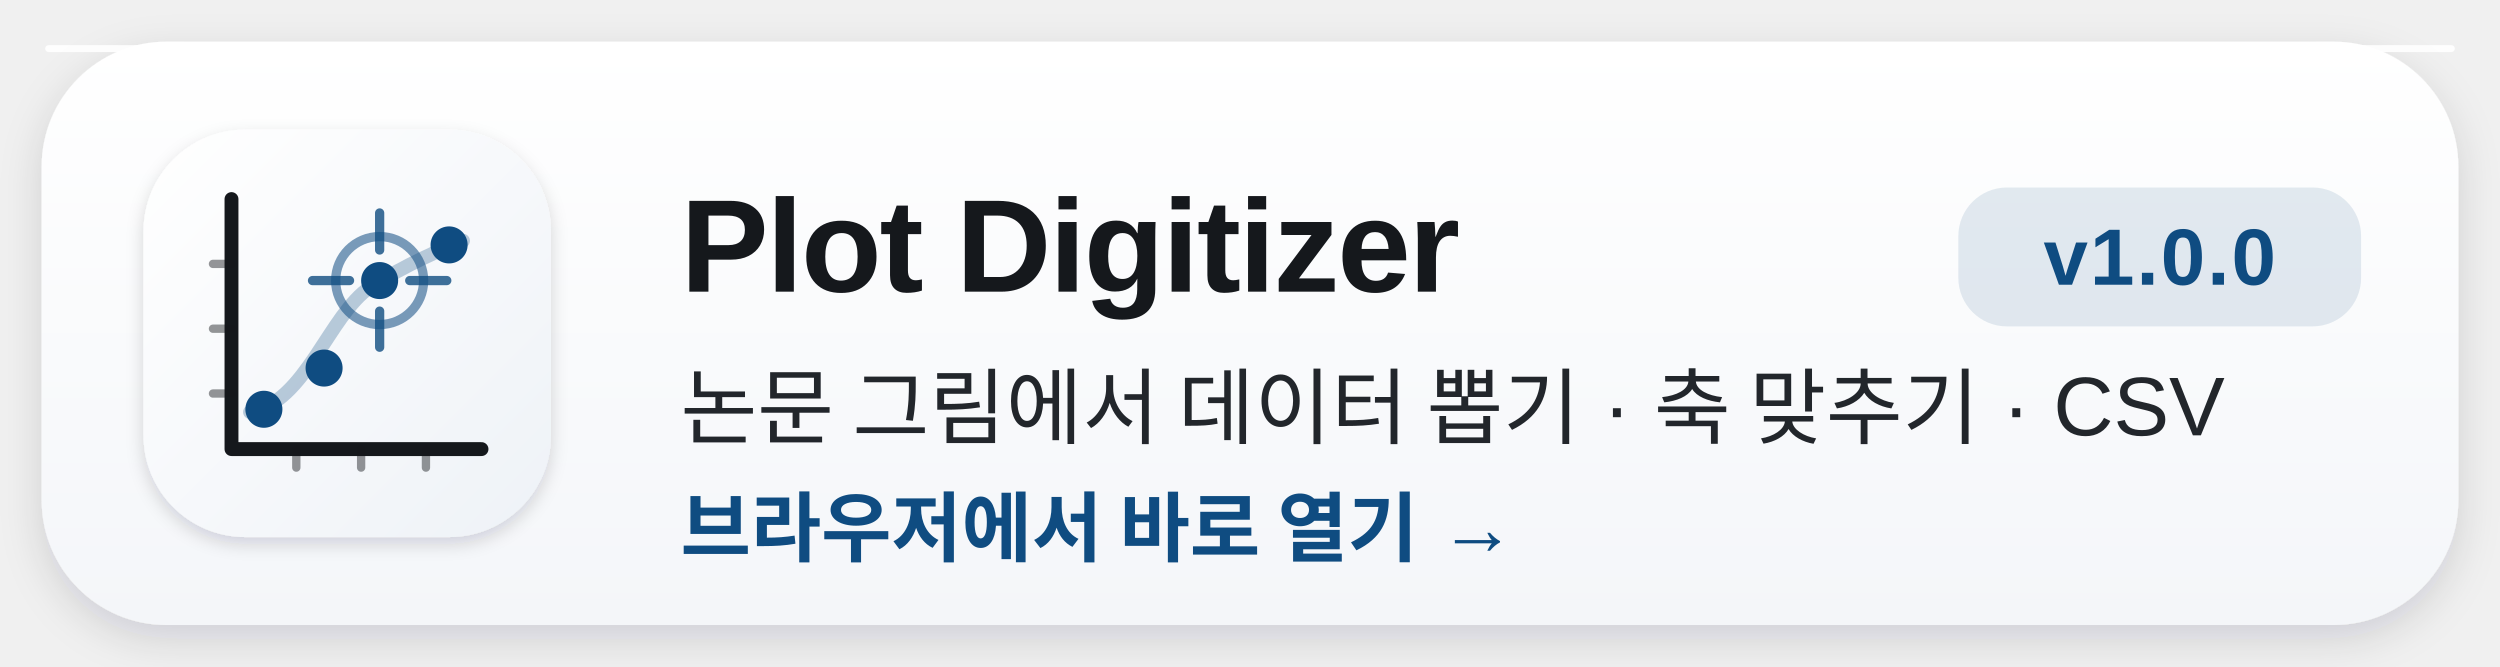
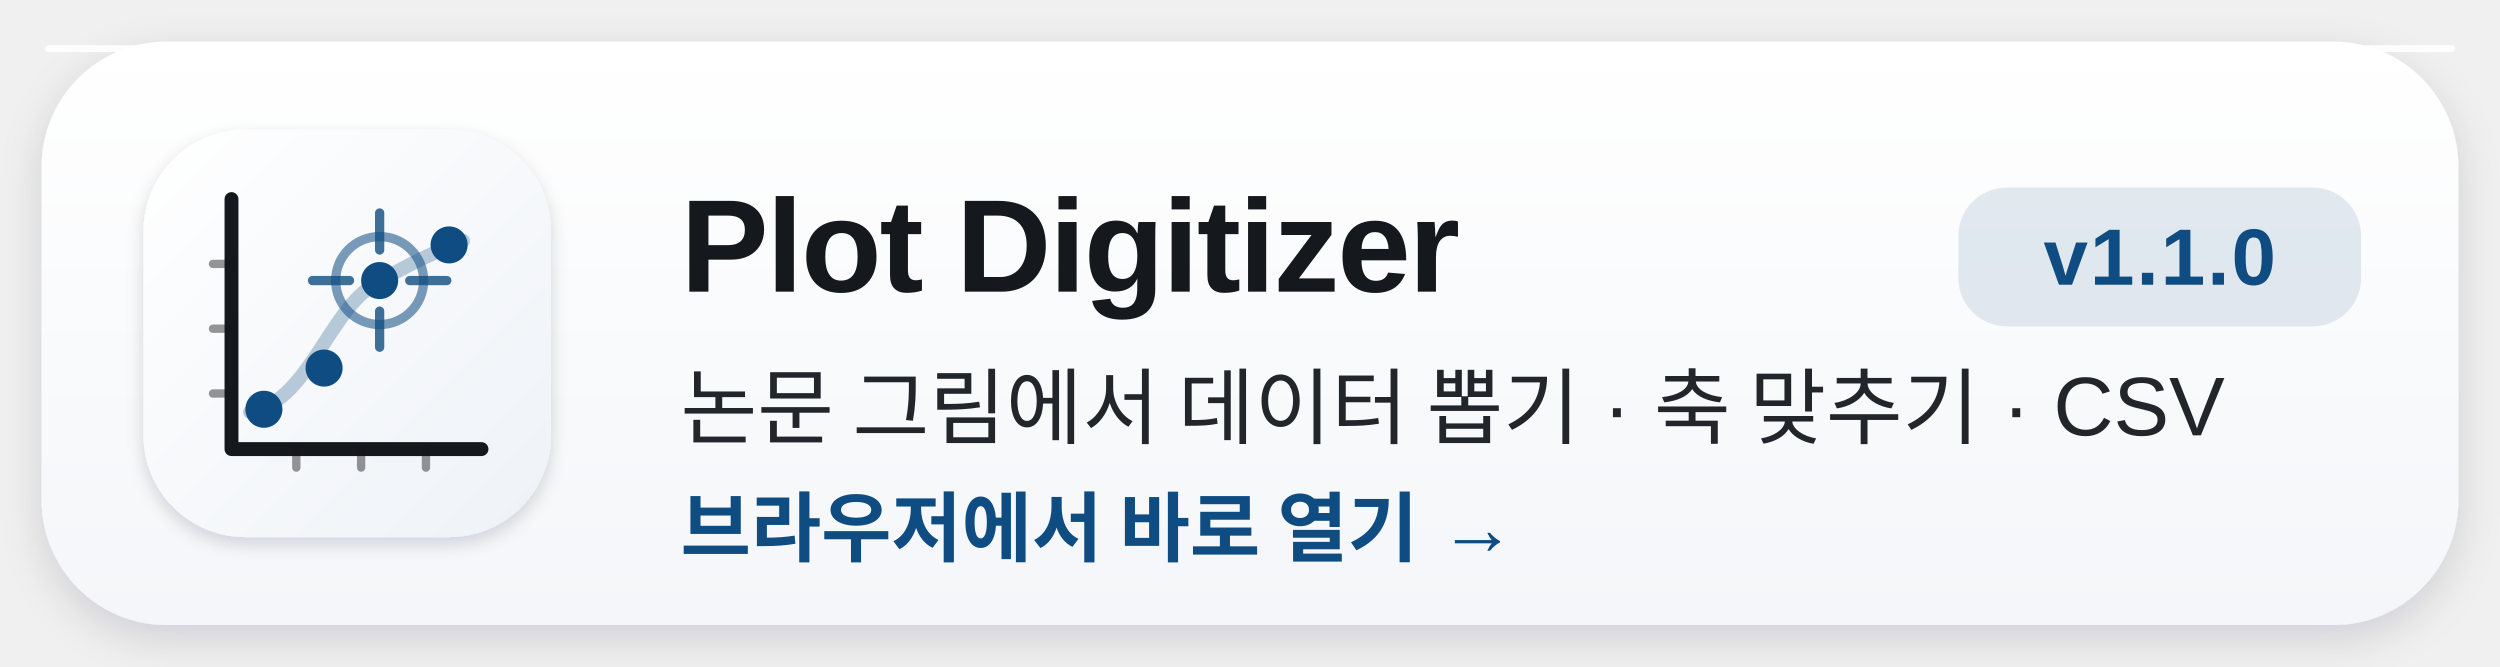
- <svg xmlns="http://www.w3.org/2000/svg" viewBox="0 0 360 96" width="360" height="96" role="img" aria-label="Plot Digitizer v1.0.0">
+ <svg xmlns="http://www.w3.org/2000/svg" viewBox="0 0 360 96" width="360" height="96" role="img" aria-label="Plot Digitizer v1.1.0">
  <defs>
    <linearGradient id="panel" x1="0" y1="0" x2="0" y2="1">
      <stop offset="0" stop-color="#ffffff" />
      <stop offset="1" stop-color="#f4f6f9" />
    </linearGradient>
    <linearGradient id="bg" x1="0" y1="0" x2="1" y2="1">
      <stop offset="0" stop-color="#ffffff" />
      <stop offset="1" stop-color="#eef2f7" />
    </linearGradient>
    <filter id="sh" x="-5%" y="-10%" width="110%" height="130%">
      <feDropShadow dx="0" dy="2" stdDeviation="3" flood-color="#181f2a" flood-opacity=".14" />
    </filter>
    <filter id="sh2" x="-10%" y="-10%" width="120%" height="130%">
      <feDropShadow dx="0" dy="1.5" stdDeviation="1.8" flood-color="#181f2a" flood-opacity=".16" />
    </filter>
  </defs>
  <rect x="6" y="6" width="348" height="84" rx="18" fill="url(#panel)" filter="url(#sh)" />
  <rect x="6.5" y="6.5" width="347" height="1" rx=".5" fill="#ffffff" opacity=".9" />
  <g transform="translate(18 16) scale(0.6667)">
    <rect x="4" y="4" width="88" height="88" rx="22" fill="url(#bg)" filter="url(#sh2)" />
    <g fill="none" stroke="#15181c" stroke-width="3" stroke-linecap="round" stroke-linejoin="round">
      <path d="M23 19 V73 H77" />
    </g>
    <g fill="none" stroke="#15181c" stroke-width="1.8" stroke-linecap="round" stroke-opacity=".45">
      <path d="M19 61 H23 M19 47 H23 M19 33 H23 M37 73 V77 M51 73 V77 M65 73 V77" />
    </g>
    <path d="M27 65 C39 63 44 44 53 38 C61 33 68 30 73 28" fill="none" stroke="#0f4c81" stroke-width="3" stroke-opacity=".28" stroke-linecap="round" />
    <g fill="#0f4c81">
      <circle cx="30" cy="64.4" r="4" />
      <circle cx="43" cy="55.5" r="4" />
      <circle cx="55" cy="36.6" r="4" />
      <circle cx="70" cy="28.9" r="4" />
    </g>
    <g fill="none" stroke="#0f4c81" stroke-width="2" stroke-linecap="round">
      <circle cx="55" cy="36.6" r="9.5" stroke-opacity=".55" />
      <path d="M55 22 V30 M55 43.2 V51 M40.5 36.6 H48.5 M61.5 36.6 H69.5" stroke-opacity=".8" />
    </g>
  </g>
  <g font-family="'Pretendard Variable',Pretendard,'Noto Sans KR','Malgun Gothic','Segoe UI',Arial,sans-serif">
    <text x="98" y="42" font-size="19" font-weight="700" fill="#15181c" letter-spacing="-0.3">Plot Digitizer</text>
    <text x="98" y="63" font-size="12" font-weight="500" fill="#22262b">논문 그림에서 데이터 뽑기 · 축 맞추기 · CSV</text>
    <rect x="282.0" y="27" width="58.0" height="20" rx="7" fill="#0f4c81" fill-opacity=".11" />
-     <text x="311.0" y="41" font-size="11.5" font-weight="600" fill="#0f4c81" text-anchor="middle" letter-spacing=".3">v1.0.0</text>
+     <text x="311.0" y="41" font-size="11.5" font-weight="600" fill="#0f4c81" text-anchor="middle" letter-spacing=".3">v1.1.0</text>
    <text x="98" y="80" font-size="11" font-weight="600" fill="#0f4c81">브라우저에서 바로 열기 →</text>
  </g>
</svg>
